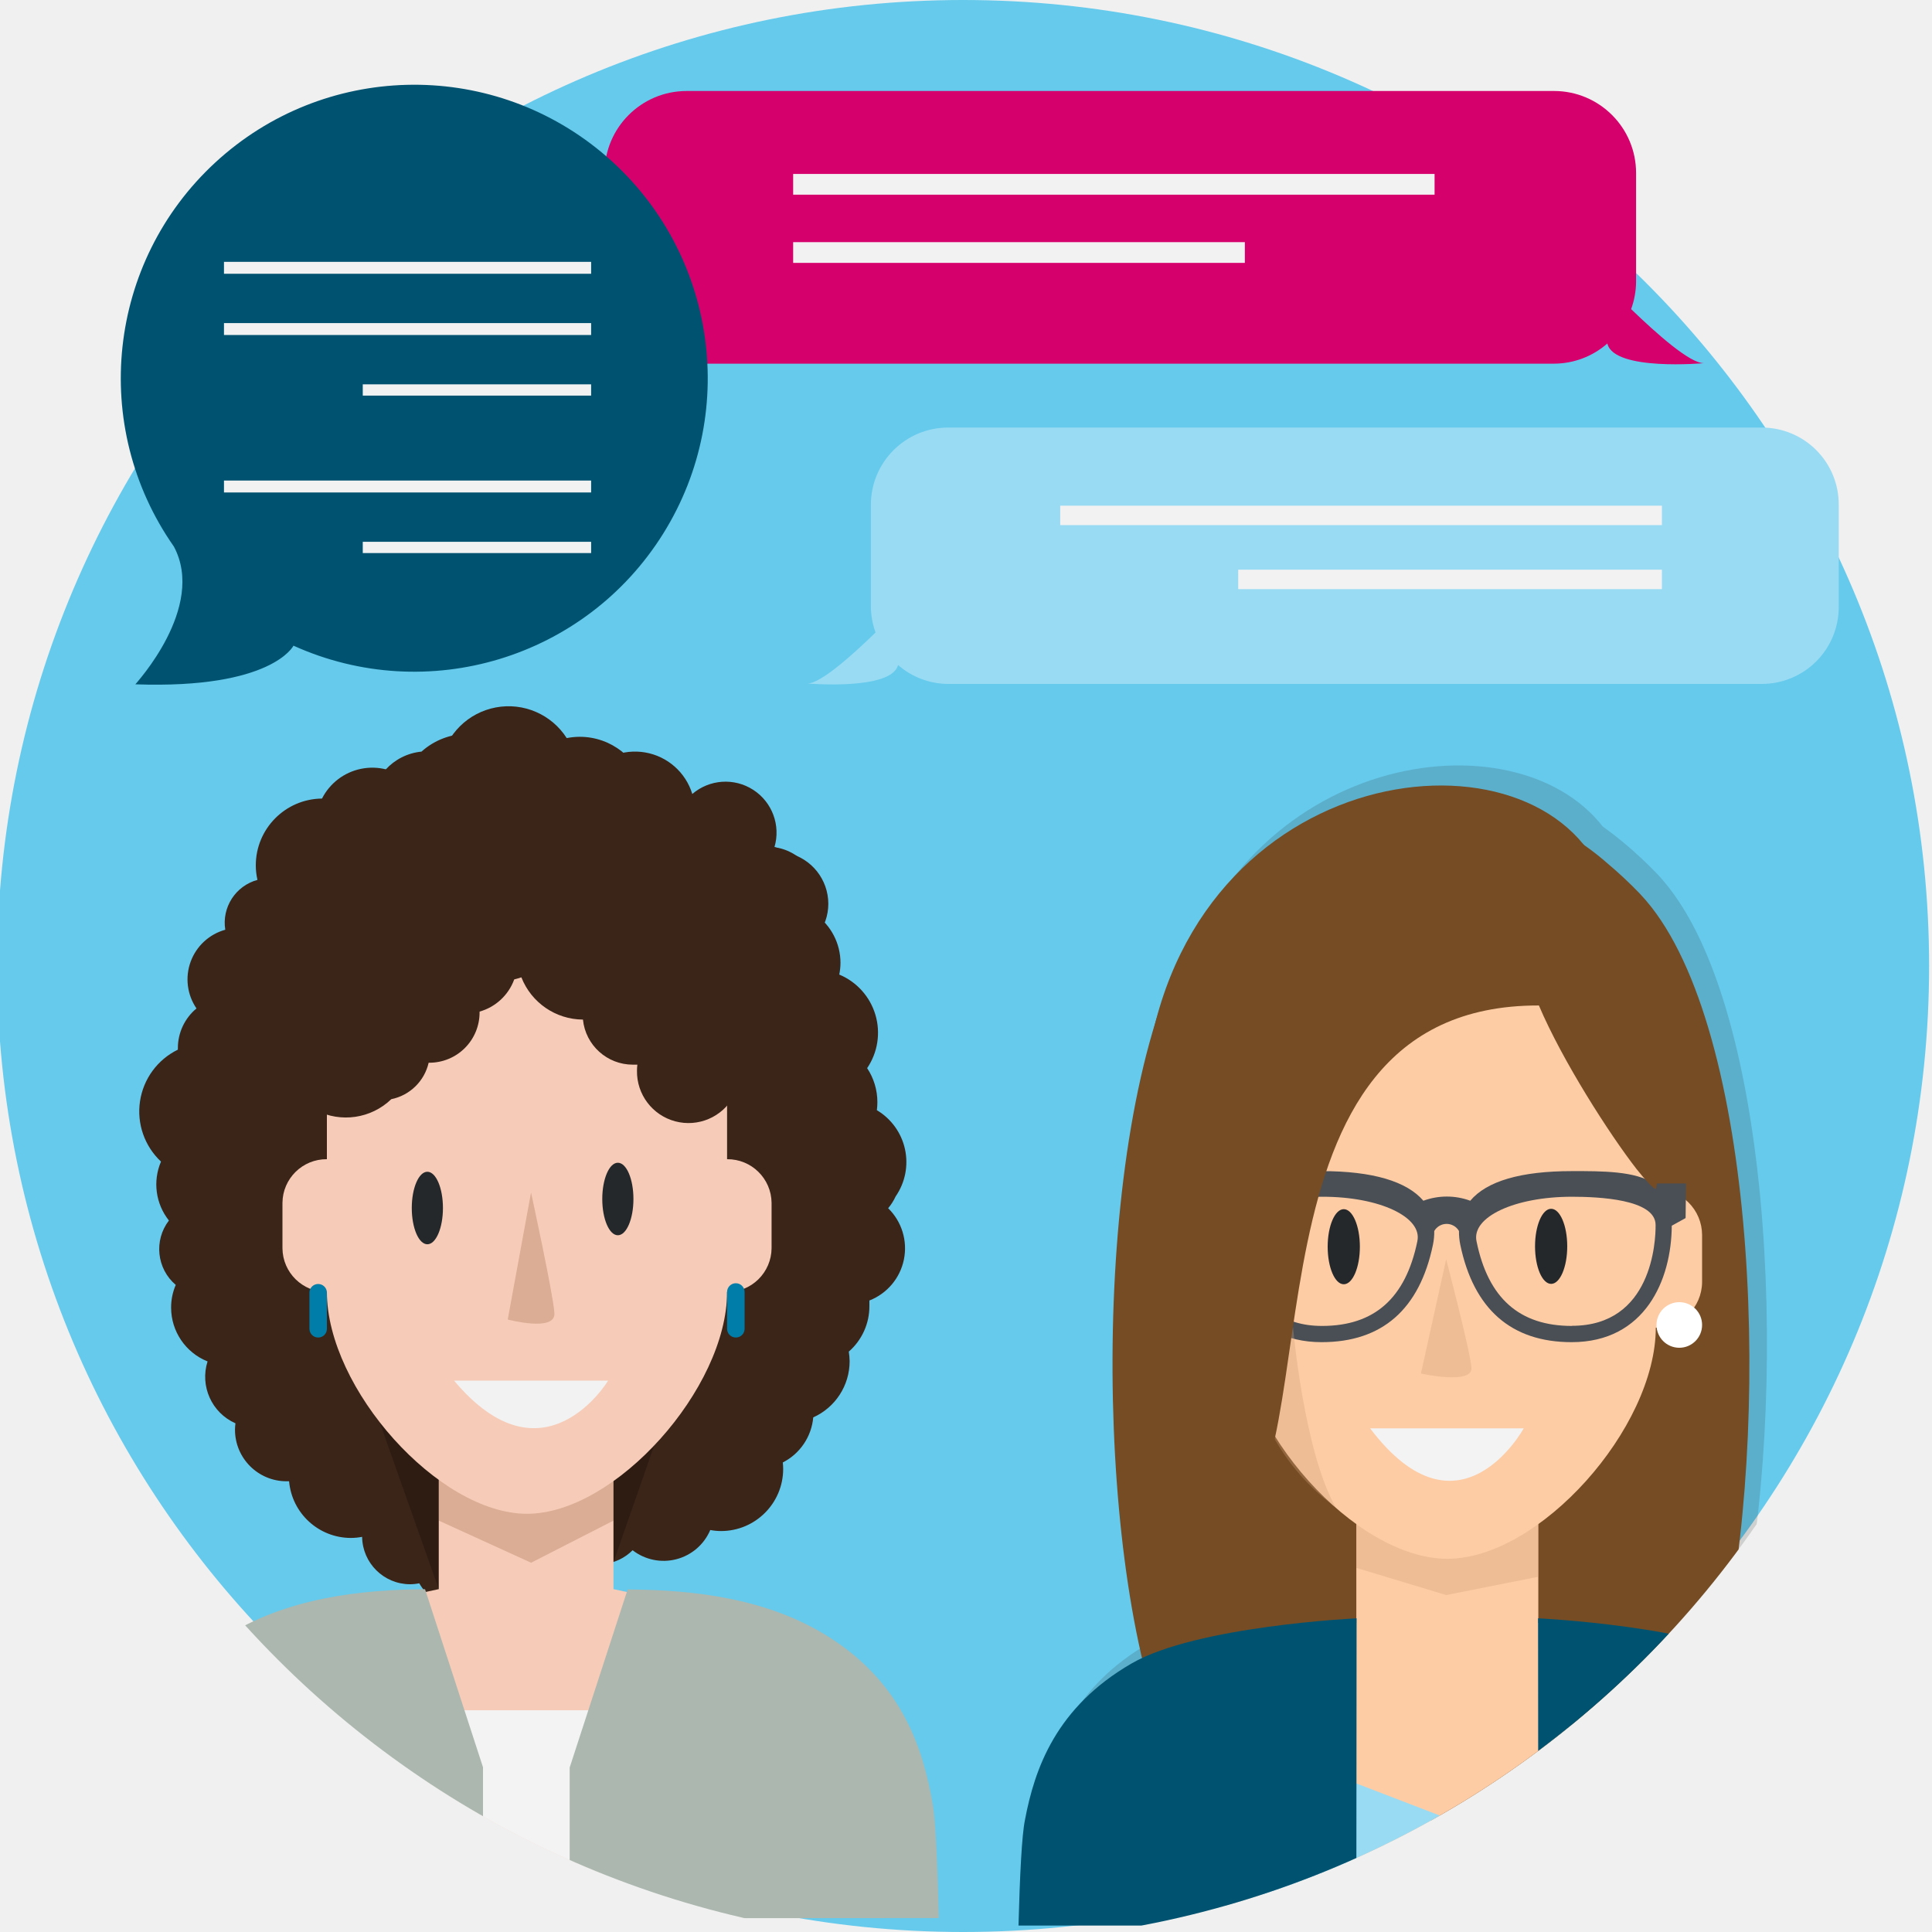
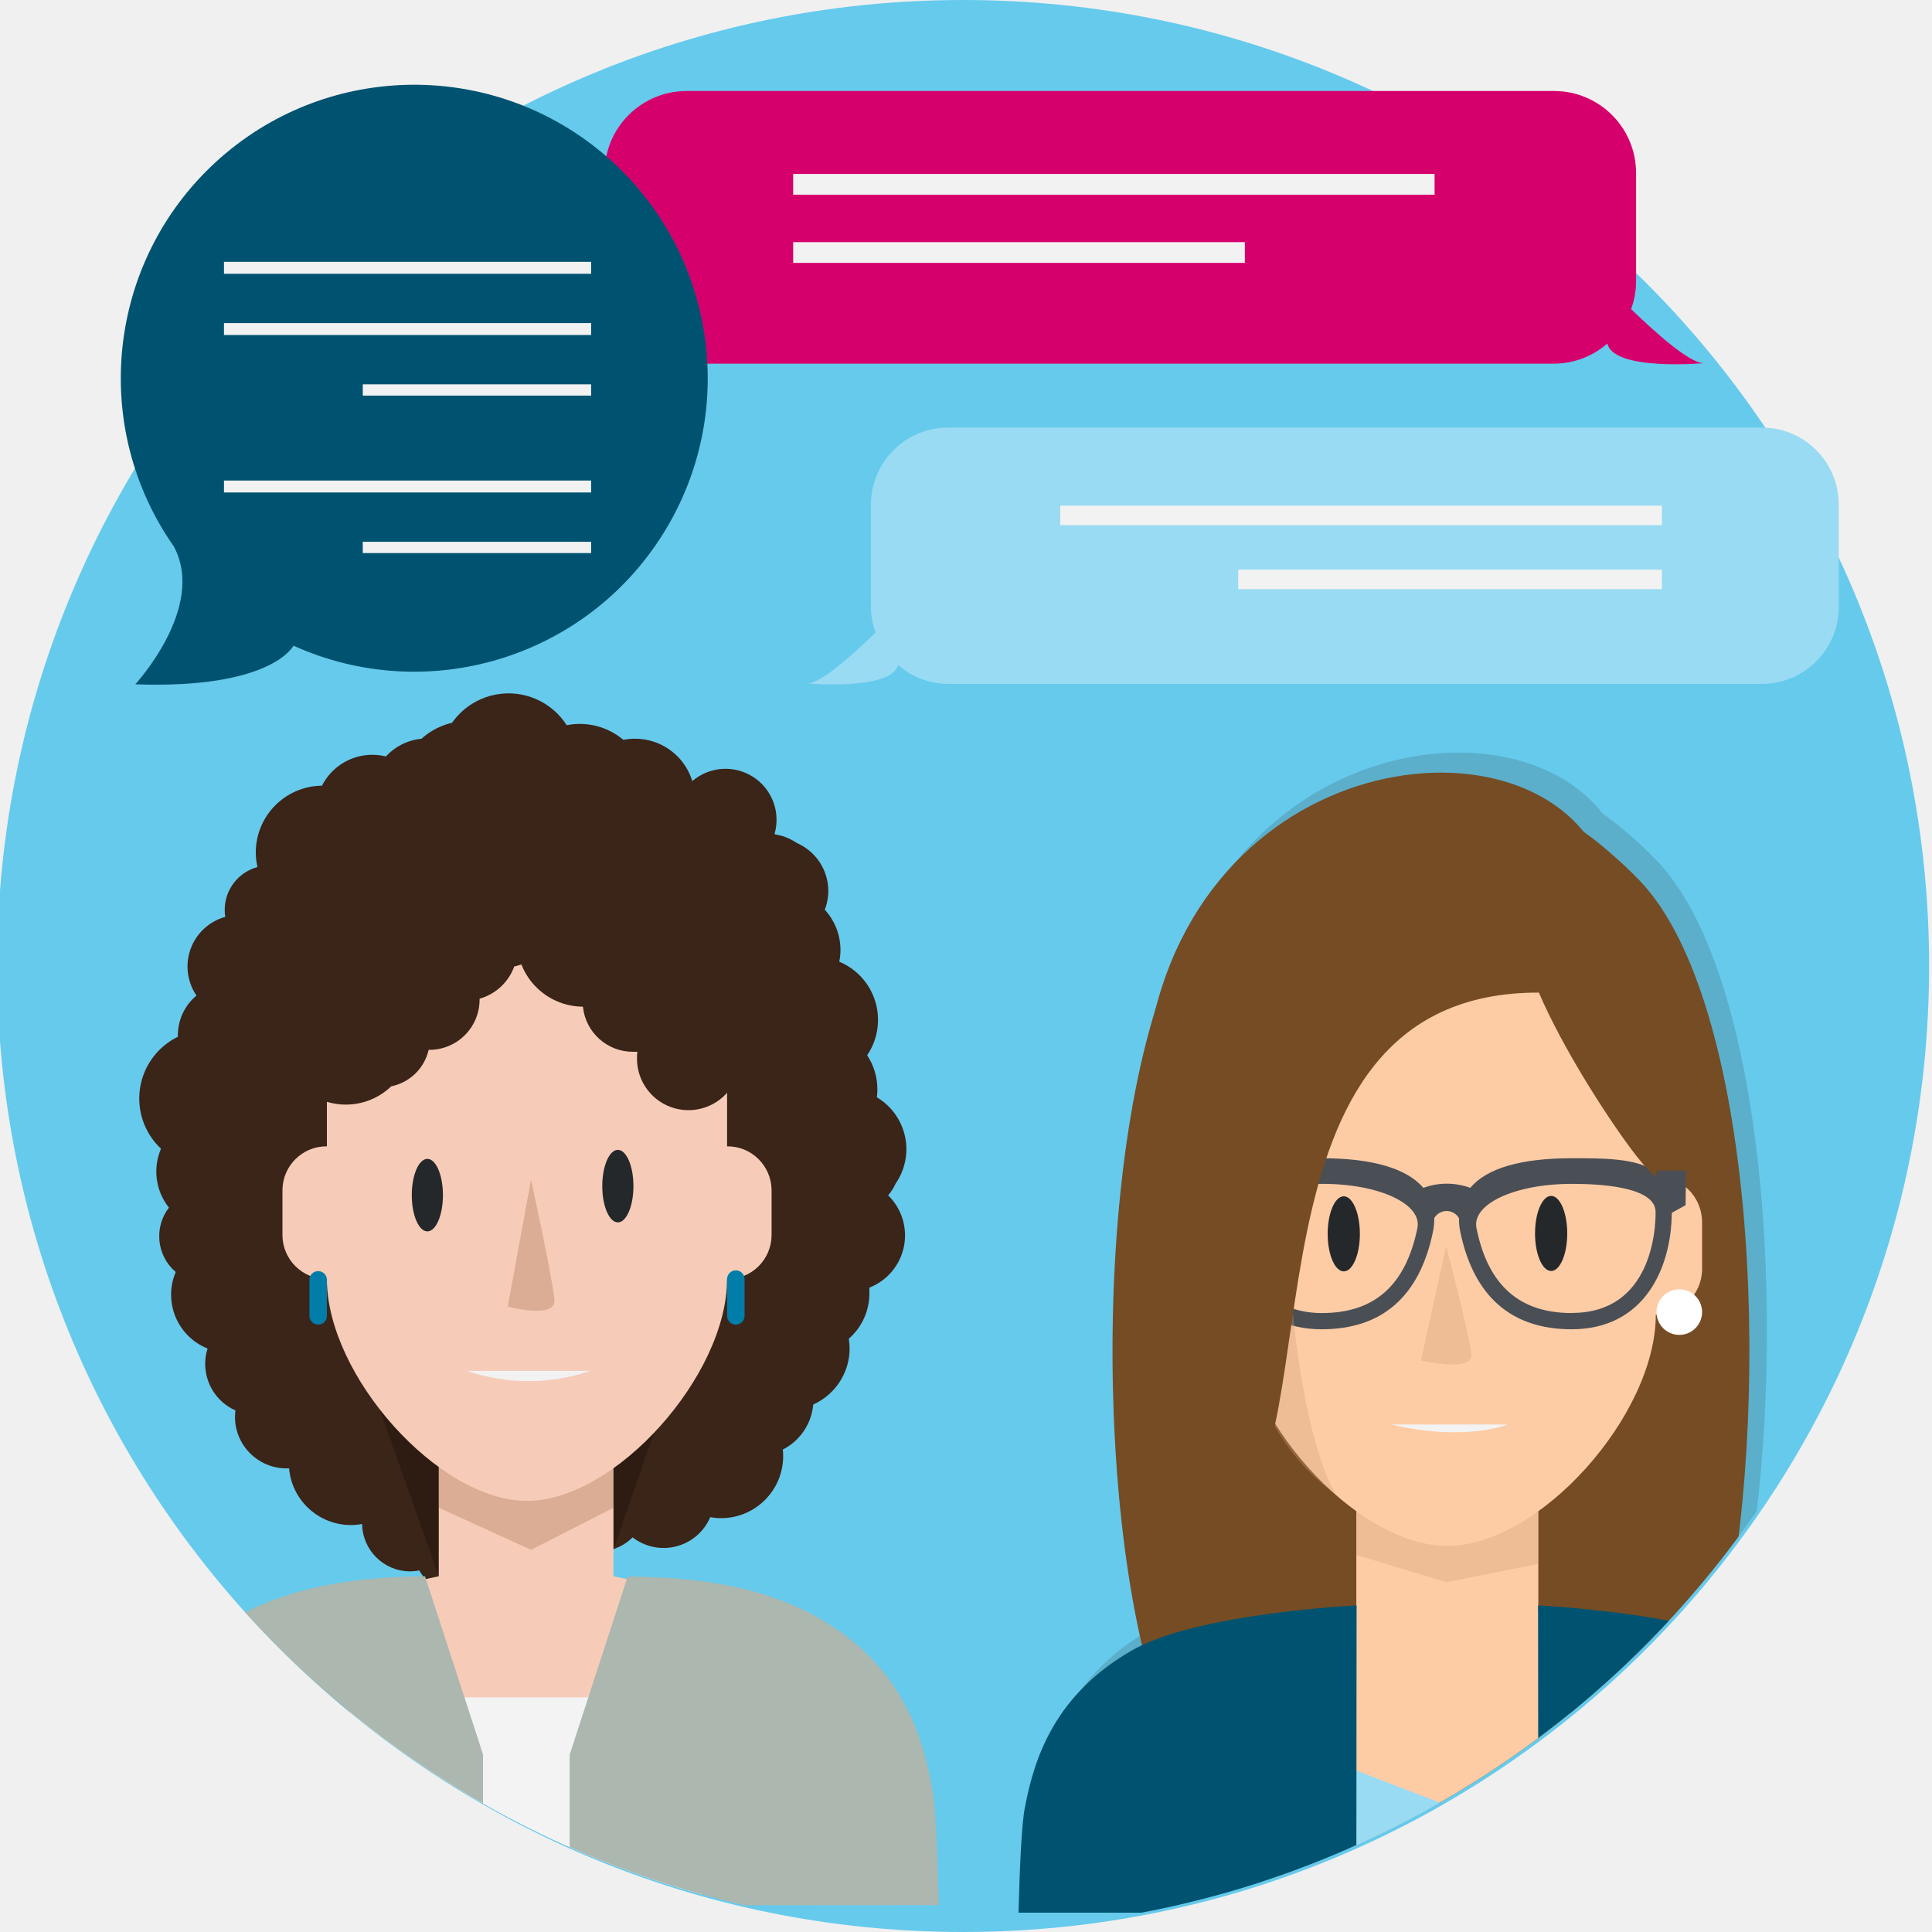
<svg xmlns="http://www.w3.org/2000/svg" viewBox="0 0 300 300">
  <defs>
-     <style>.cls-1{fill:none;}.cls-2{isolation:isolate;}.cls-3{fill:#66caec;}.cls-4{fill:#d6006d;}.cls-5{fill:#f2f2f2;}.cls-6{fill:#99dbf3;}.cls-7{fill:#005370;}.cls-8{clip-path:url(#clip-path);}.cls-15,.cls-18,.cls-9{fill:#25282b;}.cls-9{opacity:0.17;}.cls-10{fill:#754c24;}.cls-11{fill:#fdcca5;}.cls-12{fill:#cf9e76;opacity:0.33;}.cls-13{fill:#fff;}.cls-14{fill:#4a4f55;}.cls-16{fill:#f3f3f3;}.cls-17{fill:#3b2418;}.cls-18,.cls-20{opacity:0.25;mix-blend-mode:multiply;}.cls-19{fill:#f6ccb8;}.cls-20{fill:#8c6239;}.cls-21{fill:#abb7af;}.cls-22{fill:#007da8;}</style>
-     <clipPath id="clip-path">
-       <circle class="cls-1" cx="149.19" cy="151.62" r="150" />
+     <style>.a{fill:none;}.b{isolation:isolate;}.c{fill:#66caec;}.d{fill:#d6006d;}.e{fill:#f2f2f2;}.f{fill:#99dbf3;}.g{fill:#005370;}.h{clip-path:url(#a);}.i,.o,.r{fill:#25282b;}.i{opacity:0.17;}.j{fill:#754c24;}.k{fill:#fdcca5;}.l{fill:#cf9e76;opacity:0.33;}.m{fill:#fff;}.n{fill:#4a4f55;}.p{fill:#f3f3f3;}.q{fill:#3b2418;}.r,.t{opacity:0.25;mix-blend-mode:multiply;}.s{fill:#f6ccb8;}.t{fill:#8c6239;}.u{fill:#abb7af;}.v{fill:#007da8;}</style>
+     <clipPath id="a">
+       <circle class="a" cx="149.19" cy="149.62" r="150" />
    </clipPath>
  </defs>
-   <g class="cls-2">
-     <g id="Layer_1" data-name="Layer 1">
-       <g id="ba_u4_s2_p2_slide_1">
-         <circle class="cls-3" cx="149.55" cy="150" r="150" />
-         <path class="cls-4" d="M253.28,48a12.65,12.65,0,0,0,.77-4.22V26.87a12.74,12.74,0,0,0-12.74-12.74H106.61A12.74,12.74,0,0,0,93.88,26.87V43.73a12.74,12.74,0,0,0,12.73,12.74h134.7a12.61,12.61,0,0,0,8.29-3.14v.06c1.09,4.27,15,3,15,3C262.45,56.47,257.19,51.77,253.28,48Z" />
-         <rect class="cls-5" x="123.16" y="27.01" width="99.6" height="3.22" />
-         <rect class="cls-5" x="123.16" y="37.6" width="70.14" height="3.22" />
-         <path class="cls-6" d="M125.36,106.13s13.07,1.14,14.09-2.87v0a11.88,11.88,0,0,0,7.78,2.94H273.58a11.94,11.94,0,0,0,11.94-12V78.39a11.94,11.94,0,0,0-11.94-12H147.23a12,12,0,0,0-12,12V94.21a11.91,11.91,0,0,0,.73,4C132.33,101.75,127.39,106.16,125.36,106.13Z" />
-         <rect class="cls-5" x="164.63" y="78.52" width="93.43" height="3.02" />
-         <rect class="cls-5" x="192.27" y="88.46" width="65.79" height="3.02" />
-         <path class="cls-7" d="M27,84.87a45.57,45.57,0,1,1,18.57,15.39h0s-3.3,6.75-24.55,6C21,106.22,32.06,94.35,27,84.87Z" />
-         <rect class="cls-5" x="34.78" y="40.66" width="57.01" height="1.85" />
-         <rect class="cls-5" x="34.78" y="50.17" width="57.01" height="1.85" />
-         <rect class="cls-5" x="56.33" y="59.68" width="35.46" height="1.75" />
-         <rect class="cls-5" x="34.78" y="74.62" width="57.01" height="1.85" />
-         <rect class="cls-5" x="56.33" y="84.13" width="35.46" height="1.75" />
-         <g class="cls-8">
-           <path class="cls-9" d="M293.11,279.49c-1.51-8-4.84-17.54-16.59-24.33a31.59,31.59,0,0,0-6.33-2.62c7.56-34.59,5.45-93.76-11.09-114.77a27,27,0,0,0-1.81-2.11,64.65,64.65,0,0,0-5-4.67q-1.64-1.38-3.41-2.64c-13.87-17.81-56.32-11.43-66.55,26.59-8.72,27.4-8.72,71.22-2.47,98.7,0,.23.1.45.15.68-.57.27-1.12.55-1.62.84-11.75,6.79-15.08,16.3-16.59,24.33-.44,2.33-.74,8.54-1,16.39H294.06C293.85,288,293.55,281.82,293.11,279.49Z" />
-           <path class="cls-10" d="M267.23,256.73c-.06.32-.13.59-.19.88-.71,3-1.5,5.84-2.36,8.4a39.86,39.86,0,0,1-5.07,10.82,14.87,14.87,0,0,1-3.13,3.24,13.48,13.48,0,0,1-8.43,2.57H196.34a13.42,13.42,0,0,1-8.72-2.79,15.21,15.21,0,0,1-2.84-3A39.86,39.86,0,0,1,179.71,266c-.86-2.56-1.65-5.38-2.35-8.4-.07-.29-.14-.56-.2-.86-8.1-35.68-5.69-98.92,12.68-118,7.54-7.82,16.86-14.69,32.36-14.69a40.14,40.14,0,0,1,27.39,10,64.65,64.65,0,0,1,5,4.67c.62.65,1.23,1.36,1.82,2.11C273.08,162.11,275.06,222.29,267.23,256.73Z" />
-           <polygon class="cls-11" points="245.93 254.91 238.87 251.99 238.87 233.97 210.61 233.97 210.61 251.99 203.55 254.91 210.61 298.09 238.87 298.09 245.93 254.91" />
-           <polygon class="cls-12" points="210.61 234.09 210.61 243.46 224.57 247.68 238.87 244.84 238.87 234.09 210.61 234.09" />
-           <polygon class="cls-6" points="253.04 298.99 253.04 271.35 224.57 282.3 196.09 271.35 196.09 298.99 253.04 298.99" />
-           <path class="cls-7" d="M238.87,299h52.46c-.21-7.84-.52-14.05-1-16.38-1.51-8-4.83-17.54-16.58-24.33-10.07-5.82-34.92-7-34.92-7Z" />
-           <path class="cls-7" d="M210.61,299H158.15c.21-7.84.52-14.05,1-16.38,1.51-8,4.83-17.54,16.58-24.33,10.07-5.82,34.92-7,34.92-7Z" />
-           <path class="cls-11" d="M257.11,184.65V170c0-15.61-18.07-35.32-32.37-35.32S192.38,154.35,192.38,170v14.69a7.13,7.13,0,0,0-7.2,7.06v7.35a7.13,7.13,0,0,0,7.2,7.06c0,15.61,18.06,35.89,32.36,35.89s32.37-20.28,32.37-35.89a7.13,7.13,0,0,0,7.19-7.06v-7.35A7.13,7.13,0,0,0,257.11,184.65Z" />
-           <path class="cls-13" d="M264.3,205.74a3.54,3.54,0,1,1-3.53-3.54A3.53,3.53,0,0,1,264.3,205.74Z" />
-           <circle class="cls-13" cx="188.72" cy="205.74" r="3.53" />
-           <path class="cls-14" d="M261.8,183.77h-5c-2.84-1.93-8-1.93-12.73-1.92-7.91,0-13.21,1.55-15.77,4.6a10.52,10.52,0,0,0-7.28,0c-2.56-3-7.86-4.6-15.77-4.6-4.7,0-9.89,0-12.73,1.92h-5v5.37l2.15,1.19c0,8.38,4.13,18.08,15.55,18.08,9.39,0,15.21-5.09,17.29-15.14a9.74,9.74,0,0,0,.2-2.12,2.22,2.22,0,0,1,3.84,0,9.74,9.74,0,0,0,.2,2.12c2.08,10,7.9,15.14,17.29,15.14,11.42,0,15.51-9.7,15.55-18.08l2.15-1.19Zm-41.72,9c-1.83,8.83-6.67,13.12-14.8,13.12-12.39,0-13-13.06-13-15.68,0-4,8.95-4.38,13-4.38C214.23,185.81,220.92,189,220.08,192.75Zm24,13.12c-8.13,0-13-4.29-14.8-13.12-.84-3.76,5.85-6.94,14.8-6.94,4.06,0,13,.36,13,4.38C257.11,192.81,256.49,205.87,244.1,205.87Z" />
-           <ellipse class="cls-15" cx="208.66" cy="193.59" rx="2.5" ry="5.83" />
-           <ellipse class="cls-15" cx="240.86" cy="193.53" rx="2.5" ry="5.83" />
-           <path class="cls-12" d="M224.56,195.53l-3.92,17.75s8.07,1.81,7.85-.91S224.56,195.53,224.56,195.53Z" />
-           <path class="cls-16" d="M212.75,221.79H236.6S226.6,240.12,212.75,221.79Z" />
-           <path class="cls-12" d="M200.78,206.07s1.69,19.38,6.64,28A33.89,33.89,0,0,1,196,219.49Z" />
-           <path class="cls-10" d="M191,237.68c-10.21-34.07-17.34-55.21-11.77-78.19,10.83-44.65,65.35-47.3,70.88-19.28,1.17,6,13.18,15.07,7,44.44-.48-.17-1.55-1.32-3-3.14-4.22-5.43-11.51-16.81-15.15-25.38C191,156,207.08,227.09,191,237.68Z" />
-           <path class="cls-17" d="M137.9,187.63a8.37,8.37,0,0,0,1.18-1.86,9.37,9.37,0,0,0-2.92-13.38,10.19,10.19,0,0,0,.08-1.24,9.56,9.56,0,0,0-1.59-5.29,9.79,9.79,0,0,0-4.33-14.53,9.14,9.14,0,0,0,.19-1.82,9.24,9.24,0,0,0-3.92-7.55,7.66,7.66,0,0,0,.47-2.63,7.84,7.84,0,0,0-7.84-7.84,7.63,7.63,0,0,0-1.79.22,8.18,8.18,0,0,0-7.81-5.74,8.32,8.32,0,0,0-2.84.51,7.41,7.41,0,0,0-6.53-4A10.51,10.51,0,0,0,90,114.41a10.64,10.64,0,0,0-2,.2,10.72,10.72,0,0,0-19.54,3.66,8.25,8.25,0,0,0-5,3A8.76,8.76,0,0,0,50,124a10.38,10.38,0,0,0-10.28,10.38,9.82,9.82,0,0,0,.26,2.25,6.89,6.89,0,0,0-5,7.74,8,8,0,0,0-4.47,12.22,8,8,0,0,0-2.89,6.17c0,.07,0,.15,0,.23A10.67,10.67,0,0,0,25,180.37a9,9,0,0,0,1.23,9.15,7.3,7.3,0,0,0,1.06,10,8.84,8.84,0,0,0-.72,3.53,9,9,0,0,0,5.66,8.35,7.9,7.9,0,0,0,4.33,9.61,8.59,8.59,0,0,0-.07,1,8,8,0,0,0,8,8l.4,0a9.64,9.64,0,0,0,9.6,8.8,9.16,9.16,0,0,0,1.74-.17A7.46,7.46,0,0,0,63.64,246a7,7,0,0,0,1.46-.15,8.64,8.64,0,0,0,11.63,3.22,10.2,10.2,0,0,0,17-6.21,7.37,7.37,0,0,0,4.5-2.14,7.87,7.87,0,0,0,12.06-3.14,9.2,9.2,0,0,0,1.68.16,9.65,9.65,0,0,0,9.64-9.65,8.94,8.94,0,0,0-.06-1,8.72,8.72,0,0,0,4.73-7,9.56,9.56,0,0,0,5.65-8.72,10.45,10.45,0,0,0-.13-1.49A9.34,9.34,0,0,0,135,202.8c0-.29,0-.57,0-.86a8.7,8.7,0,0,0,2.93-14.31Z" />
-           <polygon class="cls-18" points="103.54 218.84 58.25 218.84 68.13 246.76 95.26 242.57 103.54 218.84" />
-           <polygon class="cls-19" points="102.04 248.21 95.26 246.76 95.26 229.47 68.13 229.47 68.13 246.76 61.35 248.21 68.13 291.02 95.26 291.02 102.04 248.21" />
-           <polygon class="cls-20" points="68.13 229.58 68.13 236.12 82.47 242.66 95.26 236.12 95.26 229.58 68.13 229.58" />
-           <rect class="cls-16" x="54.36" y="265.59" width="54.67" height="32.25" />
-           <rect class="cls-16" x="54.25" y="265.59" width="54.67" height="32.25" />
-           <path class="cls-21" d="M145.78,297.83c-.2-8.37-.5-15-.92-17.49-1.45-8.59-4.64-18.77-15.92-26-9.7-6.25-21.46-7.46-31.35-7.53h-.13l-9,27.65v23.41Z" />
-           <path class="cls-21" d="M66.08,246.77h0c-9.9.07-21.66,1.28-31.36,7.53-11.28,7.27-14.47,17.45-15.92,26-.42,2.49-.71,9.12-.91,17.49H75V274.42l-9-27.65Z" />
-           <path class="cls-19" d="M112.9,180V165.9c0-15-17.34-33.9-31.07-33.9s-31.07,18.92-31.07,33.9V180a6.84,6.84,0,0,0-6.9,6.78v7.05a6.84,6.84,0,0,0,6.9,6.78c0,15,17.35,34.45,31.07,34.45s31.07-19.47,31.07-34.45a6.84,6.84,0,0,0,6.91-6.78v-7.05A6.85,6.85,0,0,0,112.9,180Z" />
-           <path class="cls-22" d="M49.41,207.69a1.35,1.35,0,0,1-1.36-1.35v-5.72a1.36,1.36,0,0,1,2.71,0v5.72A1.34,1.34,0,0,1,49.41,207.69Z" />
-           <path class="cls-22" d="M114.26,207.69a1.35,1.35,0,0,1-1.36-1.35v-5.72a1.36,1.36,0,0,1,2.72,0v5.72A1.35,1.35,0,0,1,114.26,207.69Z" />
-           <path class="cls-17" d="M126.57,154.34a7.85,7.85,0,0,0,.3-9,8,8,0,0,0,1.75-5,8.1,8.1,0,0,0-6.29-7.89,7.27,7.27,0,0,0-2.07-.92,7.92,7.92,0,0,0-12.76-8.24,9.3,9.3,0,1,0-17.22,6.86,7.75,7.75,0,0,0-2.67,1.23c0-.1,0-.19,0-.28a8.36,8.36,0,0,0-3.36-6.7,8.87,8.87,0,0,0-8.83-10.2c-.17,0-.33,0-.5,0a10.6,10.6,0,0,0-2.27-.25,10.76,10.76,0,0,0-7.2,2.76,8.69,8.69,0,0,0-7.84,8.62,7.52,7.52,0,0,0-5.93,4.17A8.81,8.81,0,0,0,47.5,137a7.9,7.9,0,0,0-5.16,9.43,10,10,0,0,0,1.32,15.44,10.16,10.16,0,0,0,17.1,8.81,7.48,7.48,0,0,0,5.8-5.66h.1a7.8,7.8,0,0,0,7.81-7.81v-.13a8.06,8.06,0,0,0,5.38-5c.38-.09.75-.2,1.11-.32a10.33,10.33,0,0,0,9.56,6.56,7.78,7.78,0,0,0,7.75,7c.24,0,.47,0,.7,0a7.3,7.3,0,0,0-.06.94,8,8,0,0,0,15,4,10.25,10.25,0,1,0,12.71-15.9Z" />
-           <ellipse class="cls-15" cx="66.36" cy="187.58" rx="2.42" ry="5.63" />
-           <ellipse class="cls-15" cx="95.94" cy="186.18" rx="2.42" ry="5.63" />
-           <path class="cls-20" d="M82.46,185.17l-3.62,19.72s7.45,2,7.25-1S82.46,185.17,82.46,185.17Z" />
-           <path class="cls-5" d="M70.51,214.38H94.43S84.43,231,70.51,214.38Z" />
-         </g>
-       </g>
+   <g class="b">
+     <circle class="c" cx="149.55" cy="150" r="150" />
+     <path class="d" d="M253.28,48a12.65,12.65,0,0,0,.77-4.22V26.87a12.74,12.74,0,0,0-12.74-12.74H106.61A12.74,12.74,0,0,0,93.88,26.87V43.73a12.74,12.74,0,0,0,12.73,12.74h134.7a12.61,12.61,0,0,0,8.29-3.14v.06c1.09,4.27,15,3,15,3C262.45,56.47,257.19,51.77,253.28,48Z" />
+     <rect class="e" x="123.16" y="27.01" width="99.6" height="3.22" />
+     <rect class="e" x="123.16" y="37.6" width="70.14" height="3.22" />
+     <path class="f" d="M125.36,106.13s13.07,1.14,14.09-2.87v0a11.88,11.88,0,0,0,7.78,2.94H273.58a11.94,11.94,0,0,0,11.94-12V78.39a11.94,11.94,0,0,0-11.94-12H147.23a12,12,0,0,0-12,12V94.21a11.91,11.91,0,0,0,.73,4C132.33,101.75,127.39,106.16,125.36,106.13Z" />
+     <rect class="e" x="164.63" y="78.52" width="93.43" height="3.02" />
+     <rect class="e" x="192.27" y="88.46" width="65.79" height="3.02" />
+     <path class="g" d="M27,84.87a45.57,45.57,0,1,1,18.57,15.39h0s-3.3,6.75-24.55,6C21,106.22,32.06,94.35,27,84.87Z" />
+     <rect class="e" x="34.78" y="40.66" width="57.01" height="1.85" />
+     <rect class="e" x="34.78" y="50.17" width="57.01" height="1.85" />
+     <rect class="e" x="56.33" y="59.68" width="35.46" height="1.75" />
+     <rect class="e" x="34.78" y="74.62" width="57.01" height="1.85" />
+     <rect class="e" x="56.33" y="84.13" width="35.46" height="1.75" />
+     <g class="h">
+       <path class="i" d="M293.11,277.49c-1.51-8-4.84-17.54-16.59-24.33a31.59,31.59,0,0,0-6.33-2.62c7.56-34.59,5.45-93.76-11.09-114.77a27,27,0,0,0-1.81-2.11,64.65,64.65,0,0,0-5-4.67q-1.64-1.38-3.41-2.64c-13.87-17.81-56.32-11.43-66.55,26.59-8.72,27.4-8.72,71.22-2.47,98.7,0,.23.1.45.15.68-.57.27-1.12.55-1.62.84-11.75,6.79-15.08,16.3-16.59,24.33-.44,2.33-.74,8.54-1,16.39H294.06C293.85,286,293.55,279.82,293.11,277.49Z" />
+       <path class="j" d="M267.23,254.73c-.06.32-.13.59-.19.88-.71,3-1.5,5.84-2.36,8.4a39.86,39.86,0,0,1-5.07,10.82,14.87,14.87,0,0,1-3.13,3.24,13.48,13.48,0,0,1-8.43,2.57H196.34a13.42,13.42,0,0,1-8.72-2.79,15.21,15.21,0,0,1-2.84-3A39.86,39.86,0,0,1,179.71,264c-.86-2.56-1.65-5.38-2.35-8.4-.07-.29-.14-.56-.2-.86-8.1-35.68-5.69-98.92,12.68-118,7.54-7.82,16.86-14.69,32.36-14.69a40.14,40.14,0,0,1,27.39,10,64.65,64.65,0,0,1,5,4.67c.62.65,1.23,1.36,1.82,2.11C273.08,160.11,275.06,220.29,267.23,254.73Z" />
+       <polygon class="k" points="245.93 252.91 238.87 249.99 238.87 231.97 210.61 231.97 210.61 249.99 203.55 252.91 210.61 296.09 238.87 296.09 245.93 252.91" />
+       <polygon class="l" points="210.61 232.09 210.61 241.46 224.57 245.68 238.87 242.84 238.87 232.09 210.61 232.09" />
+       <polygon class="f" points="253.04 296.99 253.04 269.35 224.57 280.3 196.09 269.35 196.09 296.99 253.04 296.99" />
+       <path class="g" d="M238.87,297h52.46c-.21-7.84-.52-14.05-1-16.38-1.51-8-4.83-17.54-16.58-24.33-10.07-5.82-34.92-7-34.92-7Z" />
+       <path class="g" d="M210.61,297H158.15c.21-7.84.52-14.05,1-16.38,1.51-8,4.83-17.54,16.58-24.33,10.07-5.82,34.92-7,34.92-7Z" />
+       <path class="k" d="M257.11,182.65V168c0-15.61-18.07-35.32-32.37-35.32S192.38,152.35,192.38,168v14.69a7.13,7.13,0,0,0-7.2,7.06v7.35a7.13,7.13,0,0,0,7.2,7.06c0,15.61,18.06,35.89,32.36,35.89s32.37-20.28,32.37-35.89a7.13,7.13,0,0,0,7.19-7.06v-7.35A7.13,7.13,0,0,0,257.11,182.65Z" />
+       <path class="m" d="M264.3,203.74a3.54,3.54,0,1,1-3.53-3.54A3.53,3.53,0,0,1,264.3,203.74Z" />
+       <circle class="m" cx="188.72" cy="203.74" r="3.53" />
+       <path class="n" d="M261.8,181.77h-5c-2.84-1.93-8-1.93-12.73-1.92-7.91,0-13.21,1.55-15.77,4.6a10.52,10.52,0,0,0-7.28,0c-2.56-3-7.86-4.6-15.77-4.6-4.7,0-9.89,0-12.73,1.92h-5v5.37l2.15,1.19c0,8.38,4.13,18.08,15.55,18.08,9.39,0,15.21-5.09,17.29-15.14a9.74,9.74,0,0,0,.2-2.12,2.22,2.22,0,0,1,3.84,0,9.74,9.74,0,0,0,.2,2.12c2.08,10,7.9,15.14,17.29,15.14,11.42,0,15.51-9.7,15.55-18.08l2.15-1.19Zm-41.72,9c-1.83,8.83-6.67,13.12-14.8,13.12-12.39,0-13-13.06-13-15.68,0-4,8.95-4.38,13-4.38C214.23,183.81,220.92,187,220.08,190.75Zm24,13.12c-8.13,0-13-4.29-14.8-13.12-.84-3.76,5.85-6.94,14.8-6.94,4.06,0,13,.36,13,4.38C257.11,190.81,256.49,203.87,244.1,203.87Z" />
+       <ellipse class="o" cx="208.66" cy="191.59" rx="2.5" ry="5.83" />
+       <ellipse class="o" cx="240.86" cy="191.53" rx="2.5" ry="5.83" />
+       <path class="l" d="M224.56,193.53l-3.92,17.75s8.07,1.81,7.85-.91S224.56,193.53,224.56,193.53Z" />
+       <path class="p" d="M216,221.19H234.1S227.55,223.93,216,221.19Z" />
+       <path class="l" d="M200.78,204.07s1.69,19.38,6.64,28A33.89,33.89,0,0,1,196,217.49Z" />
+       <path class="j" d="M191,235.68c-10.21-34.07-17.34-55.21-11.77-78.19,10.83-44.65,65.35-47.3,70.88-19.28,1.17,6,13.18,15.07,7,44.44-.48-.17-1.55-1.32-3-3.14-4.22-5.43-11.51-16.81-15.15-25.38C191,154,207.08,225.09,191,235.68Z" />
+       <path class="q" d="M137.9,185.63a8.37,8.37,0,0,0,1.18-1.86,9.37,9.37,0,0,0-2.92-13.38,10.19,10.19,0,0,0,.08-1.24,9.56,9.56,0,0,0-1.59-5.29,9.79,9.79,0,0,0-4.33-14.53,9.14,9.14,0,0,0,.19-1.82,9.24,9.24,0,0,0-3.92-7.55,7.66,7.66,0,0,0,.47-2.63,7.84,7.84,0,0,0-7.84-7.84,7.63,7.63,0,0,0-1.79.22,8.18,8.18,0,0,0-7.81-5.74,8.32,8.32,0,0,0-2.84.51,7.41,7.41,0,0,0-6.53-4A10.51,10.51,0,0,0,90,112.41a10.64,10.64,0,0,0-2,.2,10.72,10.72,0,0,0-19.54,3.66,8.25,8.25,0,0,0-5,3A8.76,8.76,0,0,0,50,122a10.38,10.38,0,0,0-10.28,10.38,9.82,9.82,0,0,0,.26,2.25,6.89,6.89,0,0,0-5,7.74,8,8,0,0,0-4.47,12.22,8,8,0,0,0-2.89,6.17c0,.07,0,.15,0,.23A10.67,10.67,0,0,0,25,178.37a9,9,0,0,0,1.23,9.15,7.3,7.3,0,0,0,1.06,10,8.84,8.84,0,0,0-.72,3.53,9,9,0,0,0,5.66,8.35,7.9,7.9,0,0,0,4.33,9.61,8.59,8.59,0,0,0-.07,1,8,8,0,0,0,8,8l.4,0a9.64,9.64,0,0,0,9.6,8.8,9.16,9.16,0,0,0,1.74-.17A7.46,7.46,0,0,0,63.64,244a7,7,0,0,0,1.46-.15,8.64,8.64,0,0,0,11.63,3.22,10.2,10.2,0,0,0,17-6.21,7.37,7.37,0,0,0,4.5-2.14,7.87,7.87,0,0,0,12.06-3.14,9.2,9.2,0,0,0,1.68.16,9.65,9.65,0,0,0,9.64-9.65,8.94,8.94,0,0,0-.06-1,8.72,8.72,0,0,0,4.73-7,9.56,9.56,0,0,0,5.65-8.72,10.45,10.45,0,0,0-.13-1.49A9.34,9.34,0,0,0,135,200.8c0-.29,0-.57,0-.86a8.7,8.7,0,0,0,2.93-14.31Z" />
+       <polygon class="r" points="103.54 216.84 58.25 216.84 68.13 244.76 95.26 240.57 103.54 216.84" />
+       <polygon class="s" points="102.04 246.21 95.26 244.76 95.26 227.47 68.13 227.47 68.13 244.76 61.35 246.21 68.13 289.02 95.26 289.02 102.04 246.21" />
+       <polygon class="t" points="68.13 227.58 68.13 234.12 82.47 240.66 95.26 234.12 95.26 227.58 68.13 227.58" />
+       <rect class="p" x="54.36" y="263.59" width="54.67" height="32.25" />
+       <rect class="p" x="54.25" y="263.59" width="54.67" height="32.25" />
+       <path class="u" d="M145.78,295.83c-.2-8.37-.5-15-.92-17.49-1.45-8.59-4.64-18.77-15.92-26-9.7-6.25-21.46-7.46-31.35-7.53h-.13l-9,27.65v23.41Z" />
+       <path class="u" d="M66.08,244.77h0c-9.9.07-21.66,1.28-31.36,7.53-11.28,7.27-14.47,17.45-15.92,26-.42,2.49-.71,9.12-.91,17.49H75V272.42l-9-27.65Z" />
+       <path class="s" d="M112.9,178V163.9c0-15-17.34-33.9-31.07-33.9s-31.07,18.92-31.07,33.9V178a6.84,6.84,0,0,0-6.9,6.78v7.05a6.84,6.84,0,0,0,6.9,6.78c0,15,17.35,34.45,31.07,34.45s31.07-19.47,31.07-34.45a6.84,6.84,0,0,0,6.91-6.78v-7.05A6.85,6.85,0,0,0,112.9,178Z" />
+       <path class="v" d="M49.41,205.69a1.35,1.35,0,0,1-1.36-1.35v-5.72a1.36,1.36,0,0,1,2.71,0v5.72A1.34,1.34,0,0,1,49.41,205.69Z" />
+       <path class="v" d="M114.26,205.69a1.35,1.35,0,0,1-1.36-1.35v-5.72a1.36,1.36,0,0,1,2.72,0v5.72A1.35,1.35,0,0,1,114.26,205.69Z" />
+       <path class="q" d="M126.57,152.34a7.85,7.85,0,0,0,.3-9,8,8,0,0,0,1.75-5,8.1,8.1,0,0,0-6.29-7.89,7.27,7.27,0,0,0-2.07-.92,7.92,7.92,0,0,0-12.76-8.24,9.3,9.3,0,1,0-17.22,6.86,7.75,7.75,0,0,0-2.67,1.23c0-.1,0-.19,0-.28a8.36,8.36,0,0,0-3.36-6.7,8.87,8.87,0,0,0-8.83-10.2c-.17,0-.33,0-.5,0a10.6,10.6,0,0,0-2.27-.25,10.76,10.76,0,0,0-7.2,2.76,8.69,8.69,0,0,0-7.84,8.62,7.52,7.52,0,0,0-5.93,4.17A8.81,8.81,0,0,0,47.5,135a7.9,7.9,0,0,0-5.16,9.43,10,10,0,0,0,1.32,15.44,10.16,10.16,0,0,0,17.1,8.81,7.48,7.48,0,0,0,5.8-5.66h.1a7.8,7.8,0,0,0,7.81-7.81v-.13a8.06,8.06,0,0,0,5.38-5c.38-.09.75-.2,1.11-.32a10.33,10.33,0,0,0,9.56,6.56,7.78,7.78,0,0,0,7.75,7c.24,0,.47,0,.7,0a7.3,7.3,0,0,0-.06.94,8,8,0,0,0,15,4,10.25,10.25,0,1,0,12.71-15.9Z" />
+       <ellipse class="o" cx="66.36" cy="185.58" rx="2.42" ry="5.63" />
+       <ellipse class="o" cx="95.94" cy="184.18" rx="2.42" ry="5.63" />
+       <path class="t" d="M82.46,183.17l-3.62,19.72s7.45,2,7.25-1S82.46,183.17,82.46,183.17Z" />
+       <path class="e" d="M72.51,212.87H91.66A29.64,29.64,0,0,1,72.51,212.87Z" />
    </g>
  </g>
</svg>
